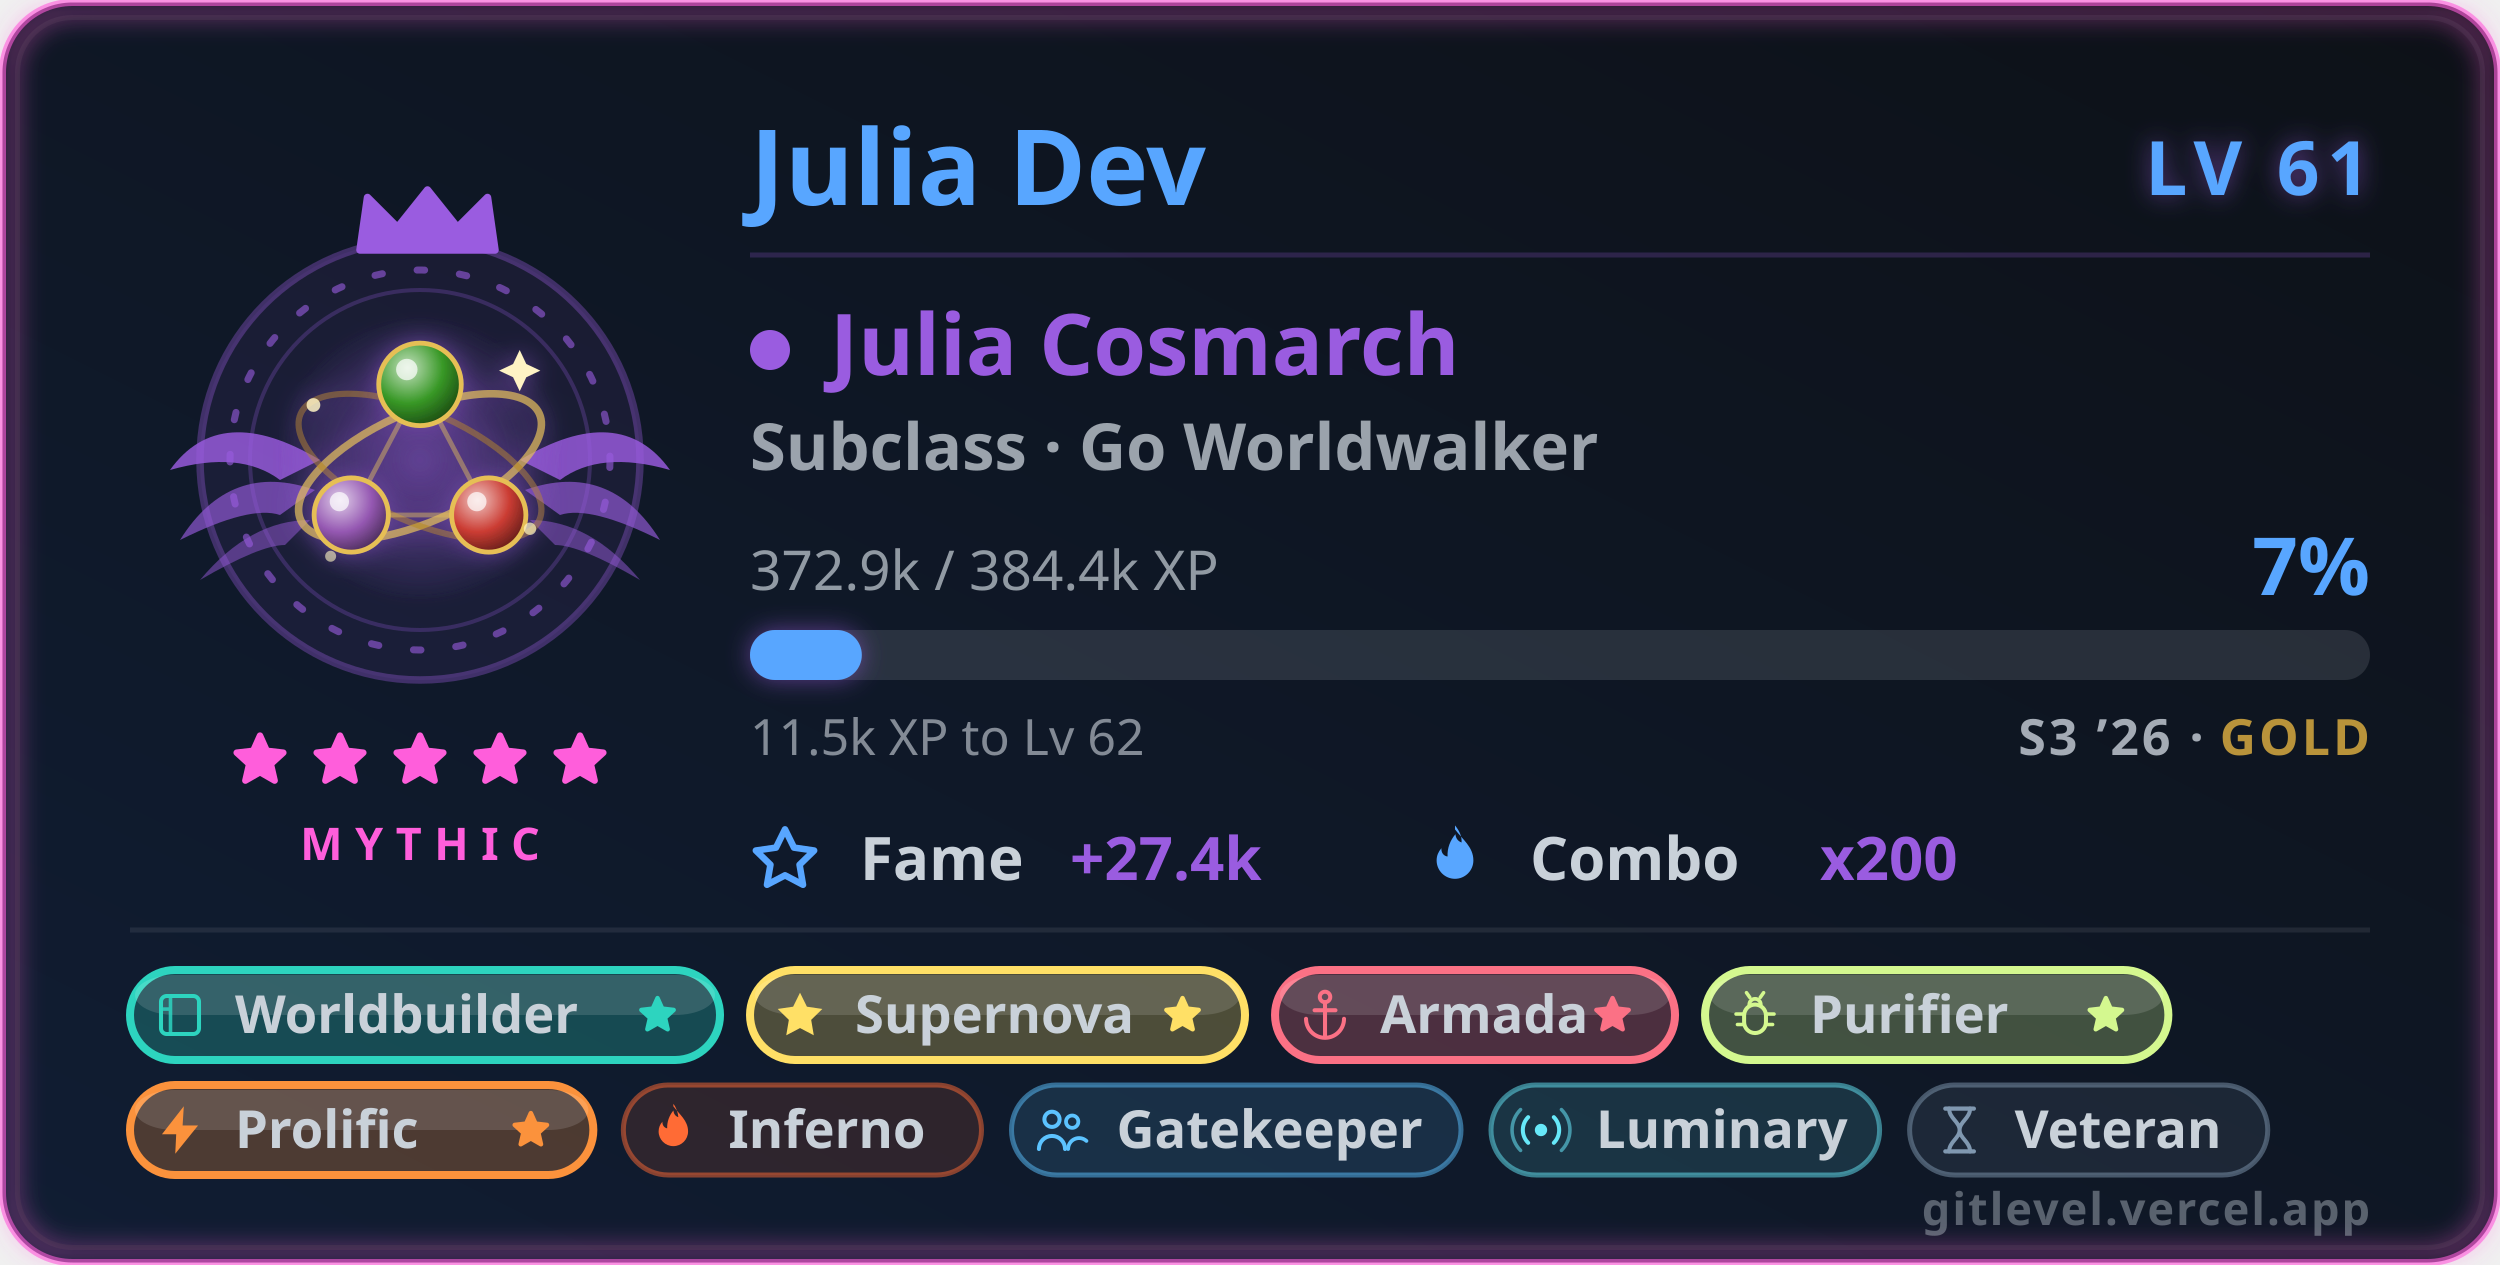
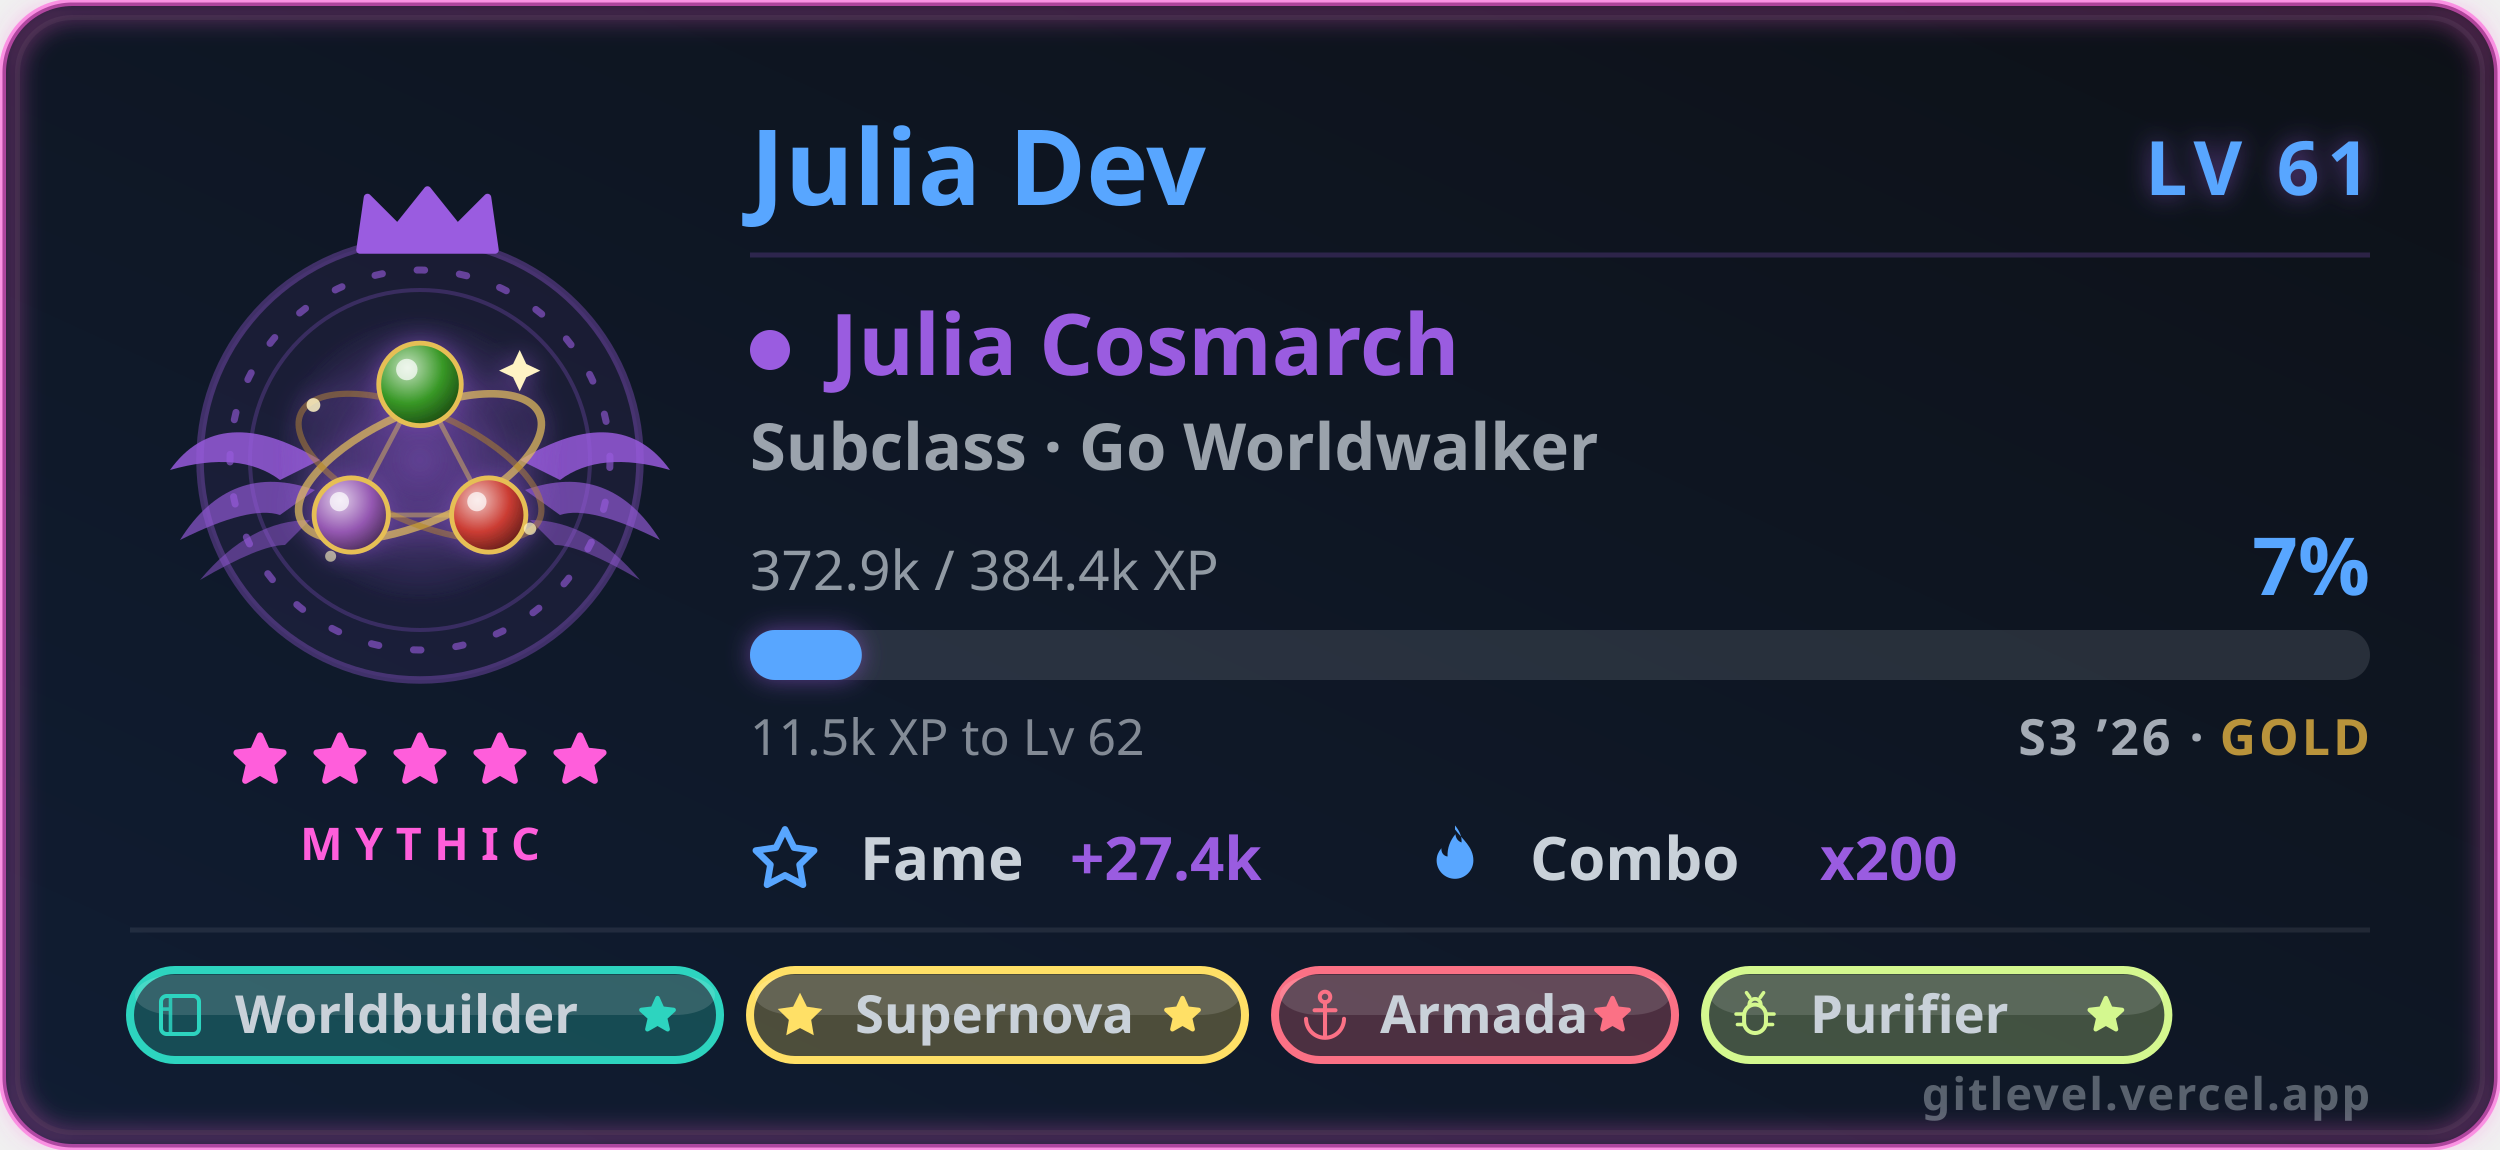
- <svg xmlns="http://www.w3.org/2000/svg" width="500" height="253" viewBox="0 0 500 253" role="img" aria-labelledby="card-title-a11y card-desc-a11y">
+ <svg xmlns="http://www.w3.org/2000/svg" width="500" height="230" viewBox="0 0 500 230" role="img" aria-labelledby="card-title-a11y card-desc-a11y">
  <style>
text { font-family: 'Segoe UI', Ubuntu, 'Helvetica Neue', sans-serif; }
.title { font-size: 18px; font-weight: 600; fill: #58a6ff; }
.title-icon { fill: #58a6ff; }
.icon { fill: #58a6ff; }


.gl-name { font-size: 21px; font-weight: 700; fill: #58a6ff; }
.gl-lvl { font-size: 15px; font-weight: 800; letter-spacing: 1.5px; fill: #58a6ff; }
.gl-class { font-size: 17px; font-weight: 700; fill: #9a5ce0; }
.gl-sub { font-size: 13px; font-weight: 600; fill: #c9d1d9; opacity: 0.75; }
.gl-meta { font-size: 11px; fill: #c9d1d9; opacity: 0.7; }
.gl-pct { font-size: 16px; font-weight: 800; fill: #58a6ff; }
.gl-chip-label { font-size: 12px; font-weight: 600; fill: #c9d1d9; }
.gl-chip-value { font-size: 12px; font-weight: 800; fill: #9a5ce0; }
.gl-hint { font-size: 10px; fill: #c9d1d9; opacity: 0.62; }
.gl-badge-label { font-size: 10.5px; font-weight: 600; }
.gl-rarity { font-size: 9px; font-weight: 700; letter-spacing: 2.5px; fill: #ff5edb; }
.gl-brand { font-size: 9px; font-weight: 600; letter-spacing: 0.4px; fill: #c9d1d9; opacity: 0.4; }
.gl-season { font-size: 10px; font-weight: 600; letter-spacing: 0.6px; fill: #c9d1d9; opacity: 0.8; }

</style>
  <defs>
    <linearGradient id="card-bg" x1="0" y1="0" x2="1" y2="1" gradientTransform="rotate(90, 0.5, 0.5)">
      <stop offset="0.0%" stop-color="#0d1117" />
      <stop offset="100.0%" stop-color="#101d33" />
    </linearGradient>
    <filter id="card-glow" x="-50%" y="-50%" width="200%" height="200%">
      <feGaussianBlur in="SourceGraphic" stdDeviation="3" result="blur" />
      <feFlood flood-color="#58a6ff" flood-opacity="0.55" result="tint" />
      <feComposite in="tint" in2="blur" operator="in" result="softGlow" />
      <feMerge>
        <feMergeNode in="softGlow" />
        <feMergeNode in="SourceGraphic" />
      </feMerge>
    </filter>
    <filter id="gl-glow" x="-60%" y="-60%" width="220%" height="220%">
      <feGaussianBlur in="SourceGraphic" stdDeviation="2.4" result="b" />
      <feFlood flood-color="#9a5ce0" flood-opacity="0.55" result="t" />
      <feComposite in="t" in2="b" operator="in" result="g" />
      <feMerge>
        <feMergeNode in="g" />
        <feMergeNode in="SourceGraphic" />
      </feMerge>
    </filter>
    <filter id="gl-rarity" x="-20%" y="-20%" width="140%" height="140%">
      <feGaussianBlur stdDeviation="2.4" />
    </filter>
  </defs>
-   <rect x="0.5" y="0.5" width="499" height="252" rx="14" fill="url(#card-bg)" stroke="#ff5edb" stroke-width="1.4" stroke-opacity="0.6" />
-   <rect x="3.5" y="3.5" width="493" height="246" rx="11" fill="none" stroke="#30363d" stroke-opacity="0.4" />
-   <rect x="2" y="2" width="496" height="249" rx="13" fill="none" stroke="#ff5edb" stroke-width="3.5" stroke-opacity="0.4" filter="url(#gl-rarity)" />
+   <rect x="0.5" y="0.5" width="499" height="229" rx="14" fill="url(#card-bg)" stroke="#ff5edb" stroke-width="1.4" stroke-opacity="0.6" />
+   <rect x="3.5" y="3.5" width="493" height="223" rx="11" fill="none" stroke="#30363d" stroke-opacity="0.4" />
+   <rect x="2" y="2" width="496" height="226" rx="13" fill="none" stroke="#ff5edb" stroke-width="3.5" stroke-opacity="0.4" filter="url(#gl-rarity)" />
  <g class="fade">
    <g class="">
      <g class="flourish">
        <g transform="translate(84,0)">
          <g transform="translate(0,92)" fill="#9a5ce0">
            <path d="M20 0 Q 40 -12 50 2 Q 36 -2 28 4 Z" opacity="0.82" />
            <path d="M21 6 Q 38 0 48 16 Q 34 9 28 11 Z" opacity="0.64" />
            <path d="M22 12 Q 34 12 44 24 Q 32 17 27 17 Z" opacity="0.48" />
          </g>
        </g>
        <g transform="translate(84,0) scale(-1,1)">
          <g transform="translate(0,92)" fill="#9a5ce0">
            <path d="M20 0 Q 40 -12 50 2 Q 36 -2 28 4 Z" opacity="0.82" />
            <path d="M21 6 Q 38 0 48 16 Q 34 9 28 11 Z" opacity="0.64" />
            <path d="M22 12 Q 34 12 44 24 Q 32 17 27 17 Z" opacity="0.48" />
          </g>
        </g>
      </g>
      <circle cx="84" cy="92" r="44" fill="#9a5ce0" fill-opacity="0.08" stroke="#9a5ce0" stroke-opacity="0.35" stroke-width="1.5" />
      <g class="">
        <circle cx="84" cy="92" r="38" fill="none" stroke="#9a5ce0" stroke-opacity="0.6" stroke-width="1.4" stroke-dasharray="1.5 7" stroke-linecap="round" />
        <circle cx="84" cy="92" r="34" fill="none" stroke="#9a5ce0" stroke-opacity="0.25" stroke-width="0.8" />
      </g>
      <g class="" filter="url(#gl-glow)">
        <svg class="" x="51" y="59" width="66" height="66" viewBox="0 0 48 48" aria-hidden="true">
          <defs>
            <radialGradient id="jlHalo" cx="0.5" cy="0.5" r="0.5">
              <stop offset="0" stop-color="#9a5ce0" stop-opacity="0.42" />
              <stop offset="1" stop-color="#9a5ce0" stop-opacity="0" />
            </radialGradient>
            <radialGradient id="jlG" cx="0.35" cy="0.3" r="0.78">
              <stop offset="0" stop-color="#c3e0be" />
              <stop offset="0.55" stop-color="#389826" />
              <stop offset="1" stop-color="#194411" />
            </radialGradient>
            <radialGradient id="jlR" cx="0.35" cy="0.3" r="0.78">
              <stop offset="0" stop-color="#efc5c2" />
              <stop offset="0.55" stop-color="#cb3c33" />
              <stop offset="1" stop-color="#5b1b17" />
            </radialGradient>
            <radialGradient id="jlP" cx="0.35" cy="0.3" r="0.78">
              <stop offset="0" stop-color="#dfcde8" />
              <stop offset="0.55" stop-color="#9558b2" />
              <stop offset="1" stop-color="#432850" />
            </radialGradient>
          </defs>
          <circle cx="24" cy="24" r="21" fill="url(#jlHalo)" />
          <ellipse cx="24" cy="25" rx="19" ry="8" transform="rotate(-24 24 25)" fill="none" stroke="#e6bf55" stroke-width="1.1" stroke-opacity="0.7" />
          <ellipse cx="24" cy="25" rx="19" ry="8" transform="rotate(24 24 25)" fill="none" stroke="#b8860b" stroke-width="0.9" stroke-opacity="0.5" />
          <g fill="none" stroke="#e6bf55" stroke-width="0.7" stroke-opacity="0.45">
            <path d="M24 13 L14 32 L34 32 Z" />
          </g>
          <circle cx="24" cy="13" r="6" fill="url(#jlG)" stroke="#e6bf55" stroke-width="0.7" />
          <circle cx="22.08" cy="10.84" r="1.56" fill="#ffffff" opacity="0.7" />
          <circle cx="14" cy="32" r="5.4" fill="url(#jlP)" stroke="#e6bf55" stroke-width="0.7" />
          <circle cx="12.272" cy="30.056" r="1.404" fill="#ffffff" opacity="0.7" />
          <circle cx="34" cy="32" r="5.4" fill="url(#jlR)" stroke="#e6bf55" stroke-width="0.7" />
          <circle cx="32.272" cy="30.056" r="1.404" fill="#ffffff" opacity="0.7" />
          <g fill="#fff3c4">
            <circle cx="8.5" cy="16" r="1" opacity="0.85" />
            <circle cx="40" cy="34" r="0.9" opacity="0.7" />
            <circle cx="11" cy="38" r="0.8" opacity="0.6" />
          </g>
          <path d="M38.5 8 l0.96 2.04 l2.04 0.96 l-2.04 0.96 l-0.96 2.04 l-0.96 -2.04 l-2.04 -0.96 l2.04 -0.96 Z" fill="#fff3c4" />
        </svg>
      </g>
      <g transform="translate(69, 36.5) scale(1.5)">
        <path d="M2 9 L3 2 L7 6 L11 1 L15 6 L19 2 L20 9 Z" fill="#9a5ce0" stroke="#9a5ce0" stroke-width="1" stroke-linejoin="round" />
      </g>
    </g>
    <g>
      <g class="" transform="translate(45.5, 145.5) scale(0.5416667)" fill="#ff5edb" stroke="#ff5edb" stroke-width="2.4" stroke-linejoin="round" stroke-linecap="round" opacity="1">
        <path d="M12 3 L14.5 8.6 L20.6 9.3 L16 13.5 L17.4 19.6 L12 16.5 L6.6 19.6 L8 13.5 L3.4 9.3 L9.5 8.6 Z" />
      </g>
      <g class="" transform="translate(61.5, 145.5) scale(0.5416667)" fill="#ff5edb" stroke="#ff5edb" stroke-width="2.4" stroke-linejoin="round" stroke-linecap="round" opacity="1">
        <path d="M12 3 L14.5 8.6 L20.6 9.3 L16 13.5 L17.4 19.6 L12 16.5 L6.6 19.6 L8 13.5 L3.4 9.3 L9.5 8.6 Z" />
      </g>
      <g class="" transform="translate(77.5, 145.5) scale(0.5416667)" fill="#ff5edb" stroke="#ff5edb" stroke-width="2.4" stroke-linejoin="round" stroke-linecap="round" opacity="1">
        <path d="M12 3 L14.5 8.6 L20.6 9.3 L16 13.5 L17.4 19.6 L12 16.5 L6.6 19.6 L8 13.5 L3.4 9.3 L9.5 8.6 Z" />
      </g>
      <g class="" transform="translate(93.5, 145.5) scale(0.5416667)" fill="#ff5edb" stroke="#ff5edb" stroke-width="2.4" stroke-linejoin="round" stroke-linecap="round" opacity="1">
        <path d="M12 3 L14.5 8.6 L20.6 9.3 L16 13.5 L17.4 19.6 L12 16.5 L6.6 19.6 L8 13.5 L3.4 9.3 L9.5 8.6 Z" />
      </g>
      <g class="" transform="translate(109.5, 145.5) scale(0.5416667)" fill="#ff5edb" stroke="#ff5edb" stroke-width="2.4" stroke-linejoin="round" stroke-linecap="round" opacity="1">
        <path d="M12 3 L14.5 8.6 L20.6 9.3 L16 13.5 L17.4 19.6 L12 16.5 L6.6 19.6 L8 13.5 L3.4 9.3 L9.5 8.6 Z" />
      </g>
    </g>
    <text class="gl-rarity" x="84" y="172" text-anchor="middle">MYTHIC</text>
  </g>
  <g class="fade" style="animation-delay:.15s">
    <text class="gl-name" x="150" y="41">Julia Dev</text>
    <text class="gl-lvl glow-pulse" x="474" y="39" text-anchor="end" filter="url(#gl-glow)">LV 61</text>
    <line x1="150" y1="51" x2="474" y2="51" stroke="#9a5ce0" stroke-opacity="0.22" stroke-width="1" />
    <circle cx="154" cy="70" r="4" fill="#9a5ce0" />
    <text class="gl-class" x="166" y="75">Julia Cosmarch</text>
    <text class="gl-sub" x="150" y="94">Subclass · Go Worldwalker</text>
    <text class="gl-meta" x="150" y="118">372.9k / 384.4k XP</text>
    <text class="gl-pct " x="474" y="119" text-anchor="end">7%</text>
    <rect x="150" y="126" width="324" height="10" rx="5" fill="#c9d1d9" fill-opacity="0.14" />
    <rect class="xp-fill " x="150" y="126" width="22.364" height="10" rx="5" fill="#58a6ff" filter="url(#gl-glow)" />
    <text class="gl-hint" x="150" y="151">11.5k XP to Lv 62</text>
    <text class="gl-season" x="474" y="151" text-anchor="end">S3 ’26 · <tspan fill="#e3b341" font-weight="800">GOLD</tspan>
    </text>
    <g transform="translate(150, 176)">
      <svg class="icon" x="0" y="-11" width="14" height="14" viewBox="0 0 16 16" aria-hidden="true">
        <path fill-rule="evenodd" d="M8 .25a.75.75 0 0 1 .673.418l1.882 3.815 4.21.612a.75.75 0 0 1 .416 1.279l-3.046 2.97.719 4.192a.75.75 0 0 1-1.088.791L8 12.347l-3.766 1.98a.75.75 0 0 1-1.088-.79l.72-4.194L.818 6.374a.75.75 0 0 1 .416-1.28l4.21-.611L7.327.668A.75.75 0 0 1 8 .25zm0 2.445L6.615 5.5a.75.75 0 0 1-.564.41l-3.097.45 2.24 2.184a.75.75 0 0 1 .216.664l-.528 3.084 2.769-1.456a.75.75 0 0 1 .698 0l2.77 1.456-.53-3.084a.75.75 0 0 1 .216-.664l2.24-2.183-3.096-.45a.75.75 0 0 1-.564-.41L8 2.694v.001z" />
      </svg>
      <text class="gl-chip-label" x="22" y="0">Fame</text>
      <text class="gl-chip-value" x="64" y="0">+27.4k</text>
    </g>
    <g transform="translate(284, 176)">
      <svg class="icon" x="0" y="-11" width="14" height="14" viewBox="0 0 16 16" aria-hidden="true">
        <path fill-rule="evenodd" d="M8 1c1.7 2.3 4.2 4 4.2 7.1a4.2 4.2 0 0 1-8.4 0c0-1.1.4-2 1.1-2.8-.1 1 .5 1.8 1.4 1.9-.1-1.9.6-3.7 1.8-5.1.1 1 .6 1.6 1.4 1.9.1-1.4-.5-2.7-1.5-3.9z" />
      </svg>
      <text class="gl-chip-label" x="22" y="0">Combo</text>
      <text class="gl-chip-value" x="80" y="0">x200</text>
    </g>
  </g>
  <g class="fade" style="animation-delay:.2s">
    <line x1="26" y1="186" x2="474" y2="186" stroke="#c9d1d9" stroke-opacity="0.1" stroke-width="1" />
    <g>
      <rect x="26" y="194" width="118.003" height="18" rx="9" fill="#2dd4bf" fill-opacity="0.26" stroke="#2dd4bf" stroke-opacity="1" stroke-width="1.6" />
      <rect x="27" y="195" width="116.003" height="8" rx="8" fill="#ffffff" fill-opacity="0.13" />
      <g transform="translate(30.3, 197.3) scale(0.475)">
        <rect x="4" y="4" width="16" height="16" rx="2.4" fill="none" stroke="#2dd4bf" stroke-width="1.7" />
        <path d="M8 4v16 M4 9.5h4" fill="none" stroke="#2dd4bf" stroke-width="1.5" opacity="0.85" />
      </g>
      <text class="gl-badge-label" x="47" y="206.6" fill="#c9d1d9" font-weight="800">Worldbuilder</text>
      <g class="" transform="translate(127.0032, 198.5) scale(0.375)" fill="#2dd4bf" stroke="#2dd4bf" stroke-width="2.4" stroke-linejoin="round" stroke-linecap="round" opacity="1">
        <path d="M12 3 L14.5 8.6 L20.6 9.3 L16 13.5 L17.4 19.6 L12 16.5 L6.6 19.6 L8 13.5 L3.4 9.3 L9.5 8.6 Z" />
      </g>
    </g>
    <g>
      <rect x="150.003" y="194" width="99.002" height="18" rx="9" fill="#ffe066" fill-opacity="0.26" stroke="#ffe066" stroke-opacity="1" stroke-width="1.6" />
      <rect x="151.003" y="195" width="97.002" height="8" rx="8" fill="#ffffff" fill-opacity="0.13" />
      <g transform="translate(154.3032, 197.3) scale(0.475)">
        <path d="M12 2.6 14.9 8.5 21.4 9.45 16.7 14.05 17.8 20.55 12 17.5 6.2 20.55 7.3 14.05 2.6 9.45 9.1 8.5Z" fill="#ffe066" />
      </g>
      <text class="gl-badge-label" x="171.003" y="206.6" fill="#c9d1d9" font-weight="800">Supernova</text>
      <g class="" transform="translate(232.0056, 198.5) scale(0.375)" fill="#ffe066" stroke="#ffe066" stroke-width="2.4" stroke-linejoin="round" stroke-linecap="round" opacity="1">
        <path d="M12 3 L14.5 8.6 L20.6 9.3 L16 13.5 L17.4 19.6 L12 16.5 L6.6 19.6 L8 13.5 L3.4 9.3 L9.5 8.6 Z" />
      </g>
    </g>
    <g>
      <rect x="255.006" y="194" width="80.002" height="18" rx="9" fill="#fb7185" fill-opacity="0.26" stroke="#fb7185" stroke-opacity="1" stroke-width="1.6" />
      <rect x="256.006" y="195" width="78.002" height="8" rx="8" fill="#ffffff" fill-opacity="0.13" />
      <g transform="translate(259.3056, 197.3) scale(0.475)">
        <circle cx="12" cy="4.4" r="2.2" fill="none" stroke="#fb7185" stroke-width="1.7" />
        <path d="M12 6.6V21M7.6 10h8.8" fill="none" stroke="#fb7185" stroke-width="1.7" stroke-linejoin="round" stroke-linecap="round" />
        <path d="M4 13.6a8 8 0 0 0 16 0" fill="none" stroke="#fb7185" stroke-width="1.7" stroke-linejoin="round" stroke-linecap="round" />
      </g>
      <text class="gl-badge-label" x="276.006" y="206.6" fill="#c9d1d9" font-weight="800">Armada</text>
      <g class="" transform="translate(318.0072, 198.5) scale(0.375)" fill="#fb7185" stroke="#fb7185" stroke-width="2.4" stroke-linejoin="round" stroke-linecap="round" opacity="1">
        <path d="M12 3 L14.5 8.6 L20.6 9.3 L16 13.5 L17.4 19.6 L12 16.5 L6.6 19.6 L8 13.5 L3.4 9.3 L9.5 8.6 Z" />
      </g>
    </g>
    <g>
      <rect x="341.007" y="194" width="92.669" height="18" rx="9" fill="#d4f88f" fill-opacity="0.26" stroke="#d4f88f" stroke-opacity="1" stroke-width="1.6" />
      <rect x="342.007" y="195" width="90.669" height="8" rx="8" fill="#ffffff" fill-opacity="0.13" />
      <g transform="translate(345.3072, 197.3) scale(0.475)">
        <rect x="7.4" y="7.6" width="9.2" height="12" rx="4.6" fill="none" stroke="#d4f88f" stroke-width="1.7" />
        <path d="M9.6 7.6a2.4 2.4 0 0 1 4.8 0" fill="none" stroke="#d4f88f" stroke-width="1.6" stroke-linejoin="round" stroke-linecap="round" />
        <path d="M7.4 11.6H4M16.6 11.6H20M7.4 16H4.6M16.6 16H19.4M9.8 4.6 8.4 2.6M14.2 4.6 15.6 2.6" fill="none" stroke="#d4f88f" stroke-width="1.5" stroke-linejoin="round" stroke-linecap="round" />
      </g>
      <text class="gl-badge-label" x="362.007" y="206.6" fill="#c9d1d9" font-weight="800">Purifier</text>
      <g class="" transform="translate(416.676, 198.5) scale(0.375)" fill="#d4f88f" stroke="#d4f88f" stroke-width="2.4" stroke-linejoin="round" stroke-linecap="round" opacity="1">
        <path d="M12 3 L14.5 8.6 L20.6 9.3 L16 13.5 L17.4 19.6 L12 16.5 L6.6 19.6 L8 13.5 L3.4 9.3 L9.5 8.6 Z" />
      </g>
    </g>
-     <g>
-       <rect x="26" y="217" width="92.669" height="18" rx="9" fill="#fb923c" fill-opacity="0.26" stroke="#fb923c" stroke-opacity="1" stroke-width="1.6" />
-       <rect x="27" y="218" width="90.669" height="8" rx="8" fill="#ffffff" fill-opacity="0.13" />
-       <g transform="translate(30.3, 220.3) scale(0.475)">
-         <path d="M13.6 2 4.4 13.8h6L10 22l9.6-11.9h-6.5Z" fill="#fb923c" />
-       </g>
-       <text class="gl-badge-label" x="47" y="229.6" fill="#c9d1d9" font-weight="800">Prolific</text>
-       <g class="" transform="translate(101.6688, 221.5) scale(0.375)" fill="#fb923c" stroke="#fb923c" stroke-width="2.4" stroke-linejoin="round" stroke-linecap="round" opacity="1">
-         <path d="M12 3 L14.5 8.6 L20.6 9.3 L16 13.5 L17.4 19.6 L12 16.5 L6.6 19.6 L8 13.5 L3.4 9.3 L9.5 8.6 Z" />
-       </g>
-     </g>
-     <g>
-       <rect x="124.669" y="217" width="71.63" height="18" rx="9" fill="#ff6b35" fill-opacity="0.13" stroke="#ff6b35" stroke-opacity="0.5" stroke-width="1" />
-       <g transform="translate(128.9688, 220.3) scale(0.475)">
-         <path d="M12 2c2.5 3.4 6.2 6 6.2 10.6a6.2 6.2 0 0 1-12.4 0c0-1.6.6-3 1.6-4.1-.1 1.5.8 2.6 2 2.8-.1-2.8.9-5.4 2.6-7.5.2 1.5.9 2.4 2.1 2.8-.2-2-.8-4-2.1-5.6Z" fill="#ff6b35" />
-       </g>
-       <text class="gl-badge-label" x="145.669" y="229.6" fill="#c9d1d9">Inferno</text>
-     </g>
-     <g>
-       <rect x="202.299" y="217" width="89.9" height="18" rx="9" fill="#5cc3ff" fill-opacity="0.13" stroke="#5cc3ff" stroke-opacity="0.5" stroke-width="1" />
-       <g transform="translate(206.5988, 220.3) scale(0.475)">
-         <circle cx="8" cy="7.5" r="3.2" fill="none" stroke="#5cc3ff" stroke-width="1.7" />
-         <path d="M2.5 20a5.5 5.5 0 0 1 11 0" fill="none" stroke="#5cc3ff" stroke-width="1.7" stroke-linecap="round" />
-         <circle cx="16.5" cy="8.5" r="2.6" fill="none" stroke="#5cc3ff" stroke-width="1.6" />
-         <path d="M14.8 20a4.6 4.6 0 0 1 7.7-3.4" fill="none" stroke="#5cc3ff" stroke-width="1.6" stroke-linecap="round" />
-       </g>
-       <text class="gl-badge-label" x="223.299" y="229.6" fill="#c9d1d9">Gatekeeper</text>
-     </g>
-     <g>
-       <rect x="298.199" y="217" width="77.72" height="18" rx="9" fill="#67e8f9" fill-opacity="0.13" stroke="#67e8f9" stroke-opacity="0.5" stroke-width="1" />
-       <g transform="translate(302.4988, 220.3) scale(0.475)">
-         <circle cx="12" cy="12" r="2.6" fill="#67e8f9" />
-         <path d="M6.6 6.6a7.6 7.6 0 0 0 0 10.8M17.4 6.6a7.6 7.6 0 0 1 0 10.8" fill="none" stroke="#67e8f9" stroke-width="1.7" stroke-linejoin="round" stroke-linecap="round" />
-         <path d="M3.4 3.4a12.1 12.1 0 0 0 0 17.2M20.6 3.4a12.1 12.1 0 0 1 0 17.2" fill="none" stroke="#67e8f9" stroke-width="1.5" stroke-linejoin="round" stroke-linecap="round" opacity="0.55" />
-       </g>
-       <text class="gl-badge-label" x="319.199" y="229.6" fill="#c9d1d9">Luminary</text>
-     </g>
-     <g>
-       <rect x="381.919" y="217" width="71.63" height="18" rx="9" fill="#8098b0" fill-opacity="0.13" stroke="#8098b0" stroke-opacity="0.5" stroke-width="1" />
-       <g transform="translate(386.2188, 220.3) scale(0.475)">
-         <path d="M6 3h12M6 21h12" fill="none" stroke="#8098b0" stroke-width="1.8" stroke-linejoin="round" stroke-linecap="round" />
-         <path d="M7.6 3c0 4 4.4 5.6 4.4 9s-4.4 5-4.4 9M16.4 3c0 4-4.4 5.6-4.4 9s4.4 5 4.4 9" fill="none" stroke="#8098b0" stroke-width="1.7" stroke-linejoin="round" stroke-linecap="round" />
-       </g>
-       <text class="gl-badge-label" x="402.919" y="229.6" fill="#c9d1d9">Veteran</text>
-     </g>
  </g>
-   <text class="gl-brand" x="474" y="245" text-anchor="end">gitlevel.vercel.app</text>
+   <text class="gl-brand" x="474" y="222" text-anchor="end">gitlevel.vercel.app</text>
</svg>
